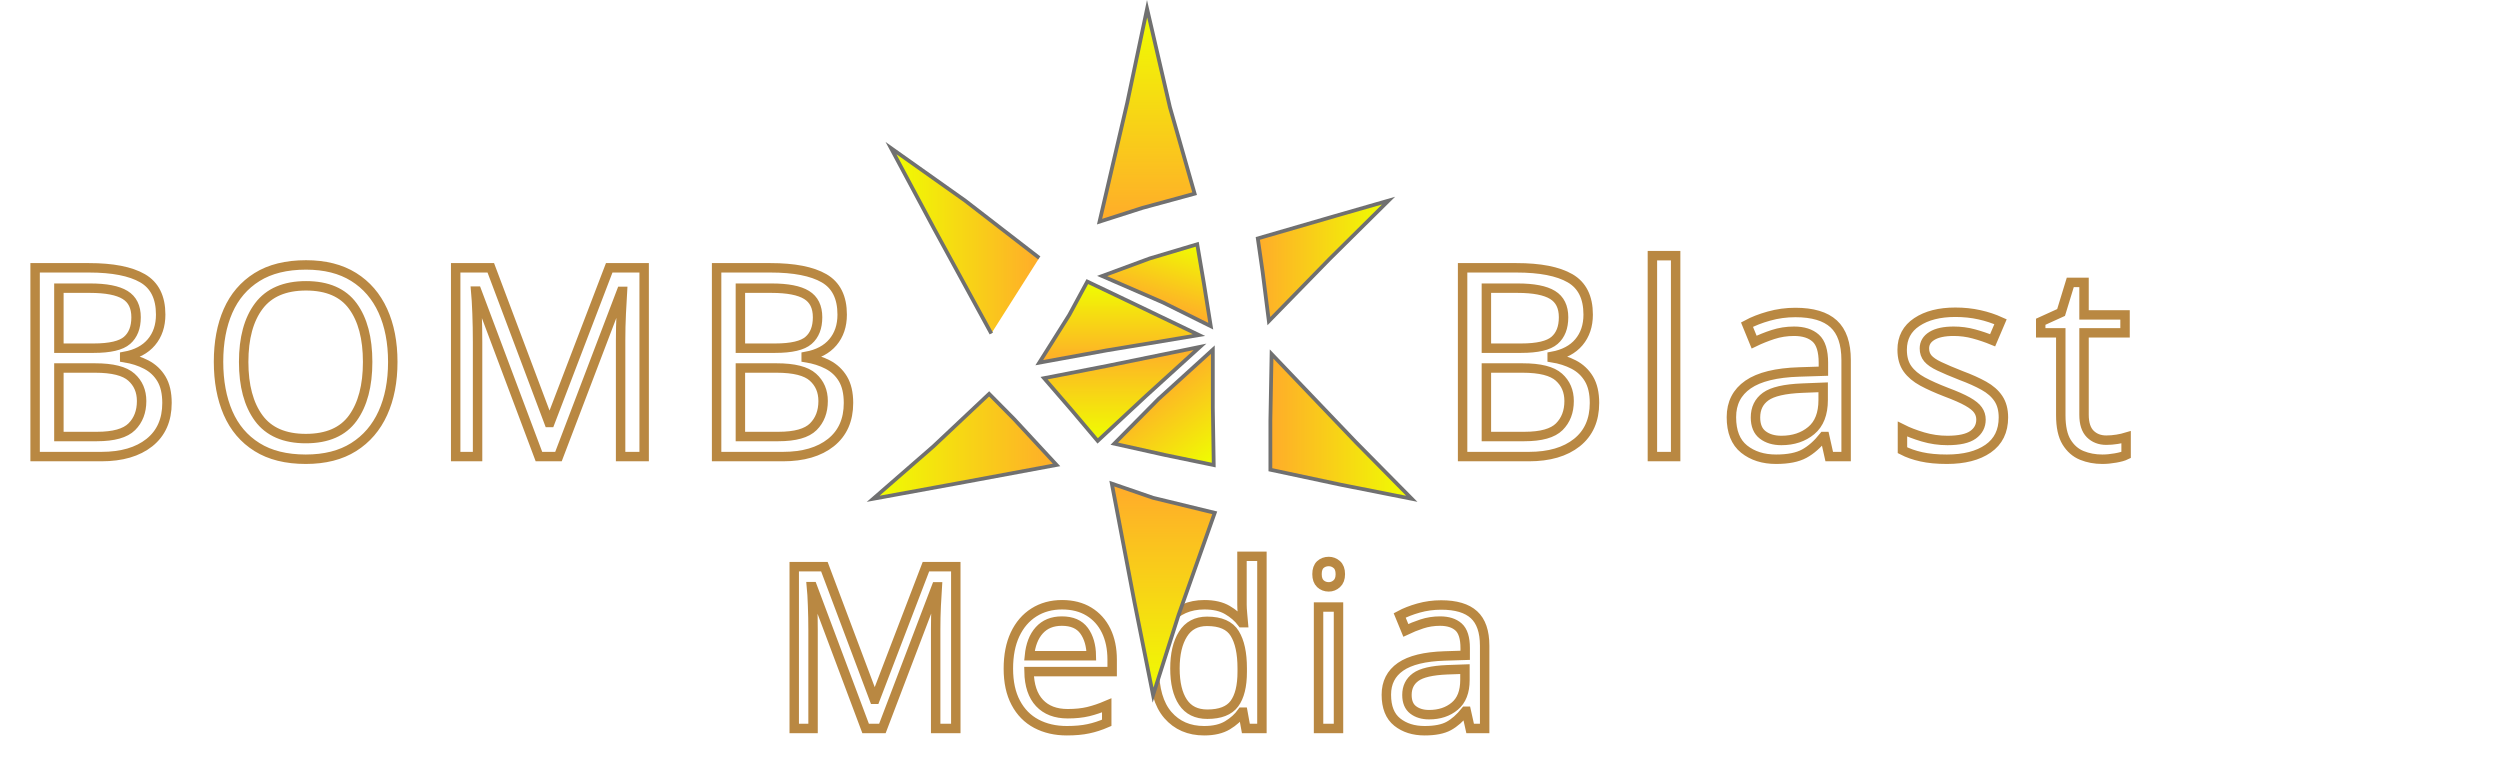
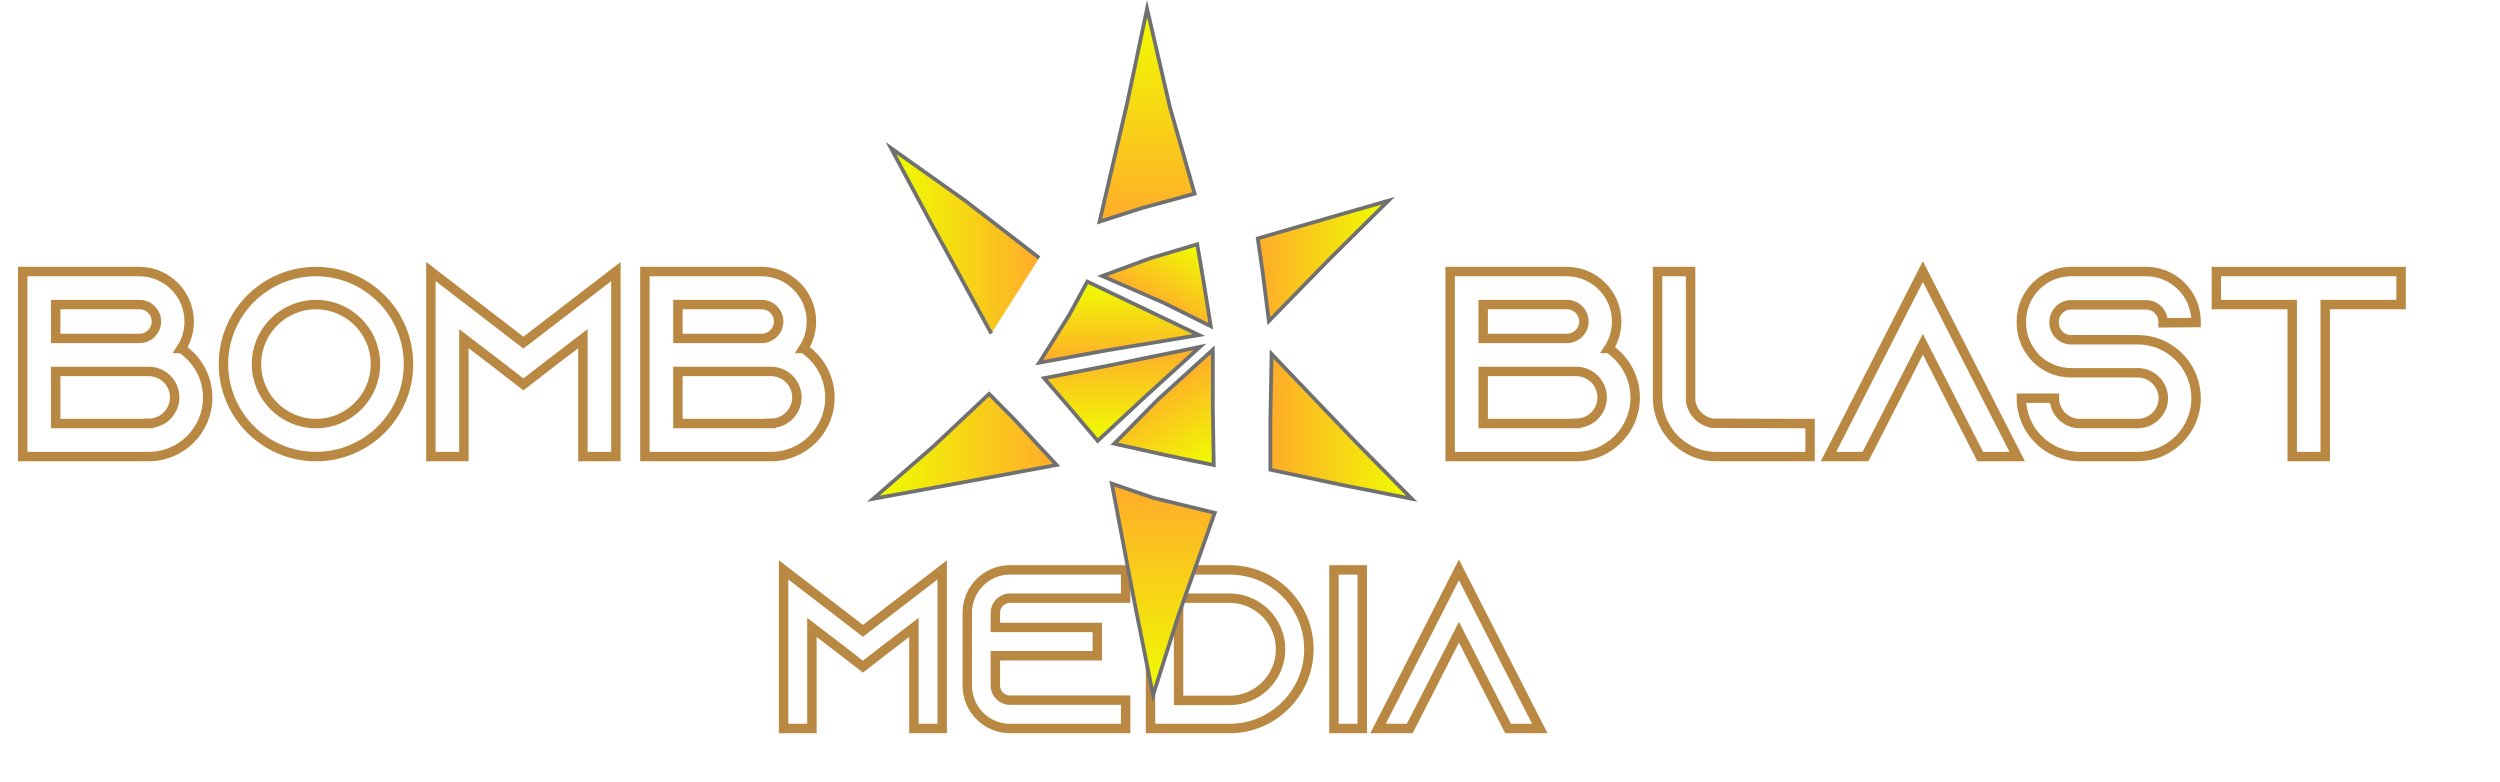
- <svg xmlns="http://www.w3.org/2000/svg" xmlns:xlink="http://www.w3.org/1999/xlink" width="662" height="206.402" viewBox="0 0 662 206.402">
-   <defs>
-     <linearGradient id="a" x1="0.5" y1="0.015" x2="0.5" y2="1.022" gradientUnits="objectBoundingBox">
-       <stop offset="0" stop-color="#ffac2a" />
-       <stop offset="1" stop-color="#efff00" />
-     </linearGradient>
-     <linearGradient id="b" x1="1" y1="0.5" x2="0" y2="0.5" xlink:href="#a" />
-     <linearGradient id="c" x1="0" y1="0.5" x2="1" y2="0.5" xlink:href="#a" />
-     <linearGradient id="d" x1="0.5" y1="0" x2="0.5" y2="1" xlink:href="#a" />
-     <linearGradient id="e" x1="0.5" y1="1" x2="0.5" y2="0" xlink:href="#a" />
-     <linearGradient id="f" x1="0.415" y1="0.287" x2="0.92" y2="1.04" xlink:href="#a" />
-     <linearGradient id="g" x1="0.475" y1="0.751" x2="0.821" y2="-0.042" xlink:href="#a" />
-     <linearGradient id="h" x1="0" y1="0.5" x2="1" y2="0.5" xlink:href="#a" />
-   </defs>
-   <g transform="translate(-631.5 -49.276)">
-     <g transform="translate(146 14.178)">
-       <text transform="translate(488 156)" fill="none" stroke="#b98842" stroke-width="2.5" font-size="70" font-family="AzonixRegular, Azonix" letter-spacing="0.08em">
-         <tspan x="0" y="0">BOMB</tspan>
-       </text>
-       <text transform="translate(866 156)" fill="none" stroke="#b98842" stroke-width="2.5" font-size="70" font-family="AzonixRegular, Azonix" letter-spacing="0.08em">
-         <tspan x="0" y="0">Blast</tspan>
-       </text>
-       <text transform="translate(690 228)" fill="none" stroke="#b98842" stroke-width="2.5" font-size="60" font-family="AzonixRegular, Azonix" letter-spacing="0.08em">
-         <tspan x="0" y="0">Media</tspan>
-       </text>
+ <svg xmlns="http://www.w3.org/2000/svg" width="100%" height="100%" viewBox="0 0 662 207" version="1.1" xml:space="preserve" style="fill-rule:evenodd;clip-rule:evenodd;">
+   <g transform="matrix(1,0,0,1,-631.5,-49.276)">
+     <g transform="matrix(1,0,0,1,146,14.178)">
+       <g transform="matrix(1,0,0,1,488,156)">
+         <g>
+           <path d="M45.498,-28.628C46.826,-30.656 47.596,-33.107 47.596,-35.77C47.596,-43.052 41.652,-48.996 34.373,-48.996L3.504,-48.996L3.504,-0.004L36.894,-0.004C45.503,-0.004 52.496,-6.997 52.496,-15.61C52.496,-21.074 49.698,-25.831 45.503,-28.628L45.498,-28.628ZM12.246,-40.254L34.442,-40.254C36.894,-40.254 38.924,-38.222 38.924,-35.77C38.924,-33.318 36.894,-31.286 34.443,-31.286L12.246,-31.286L12.246,-40.254ZM36.894,-8.746L12.246,-8.746L12.246,-22.544L36.894,-22.544C40.673,-22.544 43.754,-19.462 43.754,-15.68C43.754,-11.898 40.673,-8.816 36.892,-8.816L36.894,-8.746Z" style="fill:none;fill-rule:nonzero;stroke:rgb(185,136,66);stroke-width:2.5px;" />
+           <path d="M81.172,-48.996C67.658,-48.996 56.676,-38.014 56.676,-24.5C56.676,-10.986 67.658,-0.004 81.172,-0.004C94.686,-0.004 105.668,-10.986 105.668,-24.5C105.668,-38.014 94.686,-48.996 81.172,-48.996ZM81.172,-8.746C72.49,-8.746 65.418,-15.818 65.418,-24.5C65.418,-33.182 72.49,-40.254 81.172,-40.254C89.854,-40.254 96.926,-33.182 96.926,-24.5C96.926,-15.818 89.854,-8.746 81.172,-8.746Z" style="fill:none;fill-rule:nonzero;stroke:rgb(185,136,66);stroke-width:2.5px;" />
+           <path d="M151.848,-42.277L136.094,-30.169L120.34,-42.277L111.598,-48.996L111.598,-0.004L120.34,-0.004L120.34,-31.219L128.952,-24.64L136.094,-19.111L143.236,-24.64L151.848,-31.219L151.848,-0.004L160.59,-0.004L160.59,-48.996L151.848,-42.277Z" style="fill:none;fill-rule:nonzero;stroke:rgb(185,136,66);stroke-width:2.5px;" />
+           <path d="M210.264,-28.628C211.592,-30.656 212.362,-33.107 212.362,-35.77C212.362,-43.052 206.418,-48.996 199.139,-48.996L168.27,-48.996L168.27,-0.004L201.66,-0.004C210.269,-0.004 217.262,-6.997 217.262,-15.61C217.262,-21.074 214.464,-25.831 210.269,-28.628L210.264,-28.628ZM177.012,-40.254L199.208,-40.254C201.66,-40.254 203.69,-38.222 203.69,-35.77C203.69,-33.318 201.66,-31.286 199.209,-31.286L177.012,-31.286L177.012,-40.254ZM201.66,-8.746L177.012,-8.746L177.012,-22.544L201.66,-22.544C205.439,-22.544 208.52,-19.462 208.52,-15.68C208.52,-11.898 205.439,-8.816 201.658,-8.816L201.66,-8.746Z" style="fill:none;fill-rule:nonzero;stroke:rgb(185,136,66);stroke-width:2.5px;" />
+         </g>
+       </g>
+       <g transform="matrix(1,0,0,1,866,156)">
+         <g>
+           <path d="M45.498,-28.628C46.826,-30.656 47.596,-33.107 47.596,-35.77C47.596,-43.052 41.652,-48.996 34.373,-48.996L3.504,-48.996L3.504,-0.004L36.894,-0.004C45.503,-0.004 52.496,-6.997 52.496,-15.61C52.496,-21.074 49.698,-25.831 45.503,-28.628L45.498,-28.628ZM12.246,-40.254L34.442,-40.254C36.894,-40.254 38.924,-38.222 38.924,-35.77C38.924,-33.318 36.894,-31.286 34.443,-31.286L12.246,-31.286L12.246,-40.254ZM36.894,-8.746L12.246,-8.746L12.246,-22.544L36.894,-22.544C40.673,-22.544 43.754,-19.462 43.754,-15.68C43.754,-11.898 40.673,-8.816 36.892,-8.816L36.894,-8.746Z" style="fill:none;fill-rule:nonzero;stroke:rgb(185,136,66);stroke-width:2.5px;" />
+           <path d="M73.118,-8.816C70.038,-9.236 67.588,-11.686 67.168,-14.766L67.168,-48.996L58.426,-48.996L58.426,-15.606C58.426,-13.156 58.986,-10.846 60.035,-8.746C61.503,-5.669 64.021,-3.151 67.098,-1.613C69.198,-0.564 71.508,-0.004 73.958,-0.004L98.808,-0.004L98.808,-8.746L73.118,-8.816Z" style="fill:none;fill-rule:nonzero;stroke:rgb(185,136,66);stroke-width:2.5px;" />
+           <path d="M149.184,-8.753L128.674,-48.996L108.164,-8.753L103.684,-0.004L113.484,-0.004L117.964,-8.753L128.674,-29.749L139.384,-8.753L143.864,-0.004L153.664,-0.004L149.184,-8.753Z" style="fill:none;fill-rule:nonzero;stroke:rgb(185,136,66);stroke-width:2.5px;" />
+           <path d="M201.022,-35.494L201.022,-35.774C201.022,-43.049 195.078,-48.996 187.799,-48.996L167.913,-48.996C160.634,-48.996 154.76,-43.049 154.76,-35.774L154.76,-35.494C154.76,-32.689 155.6,-30.096 157.068,-27.999C157.558,-27.229 158.117,-26.53 158.746,-25.901C161.124,-23.593 164.342,-22.194 167.913,-22.194L185.558,-22.194C189.269,-22.194 192.35,-19.18 192.35,-15.466C192.35,-11.758 189.269,-8.746 185.558,-8.746L170.224,-8.746C166.513,-8.749 163.502,-11.758 163.502,-15.466L154.76,-15.466C154.76,-6.93 161.683,-0.004 170.224,-0.004L185.558,-0.004C194.099,-0.004 201.022,-6.93 201.022,-15.466C201.022,-19.18 199.693,-22.614 197.525,-25.271C197.315,-25.481 197.176,-25.691 196.966,-25.901C194.169,-28.978 190.11,-30.936 185.558,-30.936L167.913,-30.936C165.462,-30.936 163.432,-32.97 163.432,-35.424L163.432,-35.704C163.432,-38.152 165.462,-40.184 167.913,-40.184L187.799,-40.184C190.25,-40.184 192.28,-38.152 192.28,-35.7L192.28,-35.424L201.022,-35.494Z" style="fill:none;fill-rule:nonzero;stroke:rgb(185,136,66);stroke-width:2.5px;" />
+           <path d="M206.392,-48.996L206.392,-40.254L226.482,-40.254L226.482,-0.004L235.224,-0.004L235.224,-40.254L255.314,-40.254L255.314,-48.996L206.392,-48.996Z" style="fill:none;fill-rule:nonzero;stroke:rgb(185,136,66);stroke-width:2.5px;" />
+         </g>
+       </g>
+       <g transform="matrix(1,0,0,1,690,228)">
+         <g>
+           <path d="M37.504,-36.237L24,-25.859L10.496,-36.237L3.004,-41.996L3.004,-0.004L10.496,-0.004L10.496,-26.759L17.878,-21.12L24,-16.381L30.122,-21.12L37.504,-26.759L37.504,-0.004L44.996,-0.004L44.996,-41.996L37.504,-36.237Z" style="fill:none;fill-rule:nonzero;stroke:rgb(185,136,66);stroke-width:2.5px;" />
+           <path d="M62.912,-34.504L93.572,-34.504L93.572,-41.996L62.912,-41.996C56.675,-41.996 51.64,-36.901 51.64,-30.66L51.64,-11.339C51.64,-5.099 56.675,-0.004 62.912,-0.004L93.572,-0.004L93.572,-7.496L62.912,-7.496C60.812,-7.496 59.072,-9.237 59.072,-11.339L59.072,-19.264L86.072,-19.264L86.072,-26.756L59.072,-26.756L59.072,-30.66C59.072,-32.762 60.812,-34.504 62.912,-34.504Z" style="fill:none;fill-rule:nonzero;stroke:rgb(185,136,66);stroke-width:2.5px;" />
+           <path d="M121.152,-41.996L100.156,-41.996L100.156,-0.004L121.152,-0.004C126.914,-0.004 132.135,-2.341 135.914,-6.178C136.334,-6.597 136.754,-7.017 137.113,-7.436C140.23,-11.096 142.088,-15.836 142.088,-20.996C142.088,-32.639 132.675,-41.996 121.092,-41.996L121.152,-41.996ZM121.092,-7.436L107.588,-7.436L107.588,-34.504L121.092,-34.504C128.534,-34.504 134.596,-28.429 134.596,-20.97C134.596,-13.511 128.534,-7.436 121.092,-7.436Z" style="fill:none;fill-rule:nonzero;stroke:rgb(185,136,66);stroke-width:2.5px;" />
+           <rect x="148.732" y="-41.996" width="7.493" height="41.993" style="fill:none;fill-rule:nonzero;stroke:rgb(185,136,66);stroke-width:2.5px;" />
+           <path d="M199.404,-7.502L181.824,-41.996L164.244,-7.502L160.404,-0.004L168.804,-0.004L172.644,-7.502L181.824,-25.499L191.004,-7.502L194.844,-0.004L203.244,-0.004L199.404,-7.502Z" style="fill:none;fill-rule:nonzero;stroke:rgb(185,136,66);stroke-width:2.5px;" />
+         </g>
+       </g>
    </g>
-     <g transform="translate(866.018 53.279)">
-       <g transform="translate(1.41 2.31)">
-         <path d="M54.58,154.654l-4.91-24.528L43.66,98.65l10.92,3.76,16.33,3.973-9.57,27.026Z" transform="translate(14.823 23.101)" stroke="#707070" stroke-miterlimit="10" stroke-width="1" fill="url(#a)" />
-         <path d="M1.92,108.842,17.873,94.951,32.628,81.06l6.649,6.721,11.207,12.1L23.97,104.807Z" transform="translate(-6.635 16.925)" stroke="#707070" stroke-miterlimit="10" stroke-width="1" fill="url(#b)" />
-         <path d="M102.45,40.99,86.84,56.44,70.76,72.9,69.11,59.86,67.83,51l20.6-5.98Z" transform="translate(29.307 5.823)" stroke="#707070" stroke-miterlimit="10" stroke-width="1" fill="url(#c)" />
-         <path d="M43.26,98.65l-6.95-8.23-7.25-8.38,16.78-3.27,24.52-5.02L55.98,86.81Z" transform="translate(11.478 11.785)" stroke="#707070" stroke-miterlimit="10" stroke-width="1" fill="url(#d)" />
-         <path d="M40.79,59.59l11.84,5.65,17.73,8.51L45.84,77.82,28.06,81.06l7.95-12.64Z" transform="translate(11.204 8.66)" stroke="#707070" stroke-miterlimit="10" stroke-width="1" fill="url(#e)" />
-         <path d="M70.6,104.31l-12.82-2.65L44.26,98.65,55.98,86.81,70.36,73.75V89.03Z" transform="translate(14.868 12.524)" stroke="#707070" stroke-miterlimit="10" stroke-width="1" fill="url(#f)" />
-         <path d="M66.77,51.28l1.74,10.21,1.85,11.49L57.78,66.73,41.59,59.69l12.59-4.65Z" transform="translate(14.327 7.087)" stroke="#707070" stroke-miterlimit="10" stroke-width="1" fill="url(#g)" />
-         <path d="M108.61,112.09l-18.73-3.71-18.72-3.99V91.41l.32-17.66L93.76,97.06Z" transform="translate(29.307 13.677)" stroke="#707070" stroke-miterlimit="10" stroke-width="1" fill="url(#h)" />
-         <path d="M54.18,2.31,60.23,28.4l6.54,22.88L52.98,55.04,41.59,58.69l7.33-31.45Z" transform="translate(13.638 -6.31)" stroke="#707070" stroke-miterlimit="10" stroke-width="1" fill="url(#e)" />
-         <path d="M27.981,77.5,12.826,49.733,1.41,28.4,21.042,42.311l19.632,15.17" transform="translate(-1.41 4.502)" stroke="#707070" stroke-miterlimit="10" stroke-width="1" fill="url(#b)" />
+     <g transform="matrix(1,0,0,1,867.428,55.589)">
+       <g>
+         <g transform="matrix(1,0,0,1,14.823,23.101)">
+           <path d="M54.58,154.654L49.67,130.126L43.66,98.65L54.58,102.41L70.91,106.383L61.34,133.409L54.58,154.654Z" style="fill:url(#_Linear1);fill-rule:nonzero;stroke:rgb(112,112,112);stroke-width:1px;stroke-miterlimit:10;" />
+         </g>
+         <g transform="matrix(1,0,0,1,-6.635,16.925)">
+           <path d="M1.92,108.842L17.873,94.951L32.628,81.06L39.277,87.781L50.484,99.881L23.97,104.807L1.92,108.842Z" style="fill:url(#_Linear2);fill-rule:nonzero;stroke:rgb(112,112,112);stroke-width:1px;stroke-miterlimit:10;" />
+         </g>
+         <g transform="matrix(1,0,0,1,29.307,5.823)">
+           <path d="M102.45,40.99L86.84,56.44L70.76,72.9L69.11,59.86L67.83,51L88.43,45.02L102.45,40.99Z" style="fill:url(#_Linear3);fill-rule:nonzero;stroke:rgb(112,112,112);stroke-width:1px;stroke-miterlimit:10;" />
+         </g>
+         <g transform="matrix(1,0,0,1,11.478,11.785)">
+           <path d="M43.26,98.65L36.31,90.42L29.06,82.04L45.84,78.77L70.36,73.75L55.98,86.81L43.26,98.65Z" style="fill:url(#_Linear4);fill-rule:nonzero;stroke:rgb(112,112,112);stroke-width:1px;stroke-miterlimit:10;" />
+         </g>
+         <g transform="matrix(1,0,0,1,11.204,8.66)">
+           <path d="M40.79,59.59L52.63,65.24L70.36,73.75L45.84,77.82L28.06,81.06L36.01,68.42L40.79,59.59Z" style="fill:url(#_Linear5);fill-rule:nonzero;stroke:rgb(112,112,112);stroke-width:1px;stroke-miterlimit:10;" />
+         </g>
+         <g transform="matrix(1,0,0,1,14.868,12.524)">
+           <path d="M70.6,104.31L57.78,101.66L44.26,98.65L55.98,86.81L70.36,73.75L70.36,89.03L70.6,104.31Z" style="fill:url(#_Linear6);fill-rule:nonzero;stroke:rgb(112,112,112);stroke-width:1px;stroke-miterlimit:10;" />
+         </g>
+         <g transform="matrix(1,0,0,1,14.327,7.087)">
+           <path d="M66.77,51.28L68.51,61.49L70.36,72.98L57.78,66.73L41.59,59.69L54.18,55.04L66.77,51.28Z" style="fill:url(#_Linear7);fill-rule:nonzero;stroke:rgb(112,112,112);stroke-width:1px;stroke-miterlimit:10;" />
+         </g>
+         <g transform="matrix(1,0,0,1,29.307,13.677)">
+           <path d="M108.61,112.09L89.88,108.38L71.16,104.39L71.16,91.41L71.48,73.75L93.76,97.06L108.61,112.09Z" style="fill:url(#_Linear8);fill-rule:nonzero;stroke:rgb(112,112,112);stroke-width:1px;stroke-miterlimit:10;" />
+         </g>
+         <g transform="matrix(1,0,0,1,13.638,-6.31)">
+           <path d="M54.18,2.31L60.23,28.4L66.77,51.28L52.98,55.04L41.59,58.69L48.92,27.24L54.18,2.31Z" style="fill:url(#_Linear9);fill-rule:nonzero;stroke:rgb(112,112,112);stroke-width:1px;stroke-miterlimit:10;" />
+         </g>
+         <g transform="matrix(1,0,0,1,-1.41,4.502)">
+           <path d="M27.981,77.5L12.826,49.733L1.41,28.4L21.042,42.311L40.674,57.481" style="fill:url(#_Linear10);fill-rule:nonzero;stroke:rgb(112,112,112);stroke-width:1px;stroke-miterlimit:10;" />
+         </g>
      </g>
    </g>
  </g>
+   <defs>
+     <linearGradient id="_Linear1" x1="0" y1="0" x2="1" y2="0" gradientUnits="userSpaceOnUse" gradientTransform="matrix(3.45326e-15,56.396,-56.396,3.45326e-15,57.285,99.4901)">
+       <stop offset="0" style="stop-color:rgb(255,172,42);stop-opacity:1" />
+       <stop offset="1" style="stop-color:rgb(239,255,0);stop-opacity:1" />
+     </linearGradient>
+     <linearGradient id="_Linear2" x1="0" y1="0" x2="1" y2="0" gradientUnits="userSpaceOnUse" gradientTransform="matrix(-48.564,5.94737e-15,-5.94737e-15,-48.564,50.484,94.951)">
+       <stop offset="0" style="stop-color:rgb(255,172,42);stop-opacity:1" />
+       <stop offset="1" style="stop-color:rgb(239,255,0);stop-opacity:1" />
+     </linearGradient>
+     <linearGradient id="_Linear3" x1="0" y1="0" x2="1" y2="0" gradientUnits="userSpaceOnUse" gradientTransform="matrix(34.62,0,0,34.62,67.83,56.945)">
+       <stop offset="0" style="stop-color:rgb(255,172,42);stop-opacity:1" />
+       <stop offset="1" style="stop-color:rgb(239,255,0);stop-opacity:1" />
+     </linearGradient>
+     <linearGradient id="_Linear4" x1="0" y1="0" x2="1" y2="0" gradientUnits="userSpaceOnUse" gradientTransform="matrix(1.52469e-15,24.9,-24.9,1.52469e-15,49.71,73.75)">
+       <stop offset="0" style="stop-color:rgb(255,172,42);stop-opacity:1" />
+       <stop offset="1" style="stop-color:rgb(239,255,0);stop-opacity:1" />
+     </linearGradient>
+     <linearGradient id="_Linear5" x1="0" y1="0" x2="1" y2="0" gradientUnits="userSpaceOnUse" gradientTransform="matrix(1.31466e-15,-21.47,21.47,1.31466e-15,49.21,81.06)">
+       <stop offset="0" style="stop-color:rgb(255,172,42);stop-opacity:1" />
+       <stop offset="1" style="stop-color:rgb(239,255,0);stop-opacity:1" />
+     </linearGradient>
+     <linearGradient id="_Linear6" x1="0" y1="0" x2="1" y2="0" gradientUnits="userSpaceOnUse" gradientTransform="matrix(13.3017,23.0117,-23.0117,13.3017,55.1911,82.5207)">
+       <stop offset="0" style="stop-color:rgb(255,172,42);stop-opacity:1" />
+       <stop offset="1" style="stop-color:rgb(239,255,0);stop-opacity:1" />
+     </linearGradient>
+     <linearGradient id="_Linear7" x1="0" y1="0" x2="1" y2="0" gradientUnits="userSpaceOnUse" gradientTransform="matrix(9.95442,-17.2081,17.2081,9.95442,55.2557,67.5767)">
+       <stop offset="0" style="stop-color:rgb(255,172,42);stop-opacity:1" />
+       <stop offset="1" style="stop-color:rgb(239,255,0);stop-opacity:1" />
+     </linearGradient>
+     <linearGradient id="_Linear8" x1="0" y1="0" x2="1" y2="0" gradientUnits="userSpaceOnUse" gradientTransform="matrix(37.45,0,0,37.45,71.16,92.92)">
+       <stop offset="0" style="stop-color:rgb(255,172,42);stop-opacity:1" />
+       <stop offset="1" style="stop-color:rgb(239,255,0);stop-opacity:1" />
+     </linearGradient>
+     <linearGradient id="_Linear9" x1="0" y1="0" x2="1" y2="0" gradientUnits="userSpaceOnUse" gradientTransform="matrix(3.45228e-15,-56.38,56.38,3.45228e-15,54.18,58.69)">
+       <stop offset="0" style="stop-color:rgb(255,172,42);stop-opacity:1" />
+       <stop offset="1" style="stop-color:rgb(239,255,0);stop-opacity:1" />
+     </linearGradient>
+     <linearGradient id="_Linear10" x1="0" y1="0" x2="1" y2="0" gradientUnits="userSpaceOnUse" gradientTransform="matrix(-39.264,4.80845e-15,-4.80845e-15,-39.264,40.674,52.95)">
+       <stop offset="0" style="stop-color:rgb(255,172,42);stop-opacity:1" />
+       <stop offset="1" style="stop-color:rgb(239,255,0);stop-opacity:1" />
+     </linearGradient>
+   </defs>
</svg>
